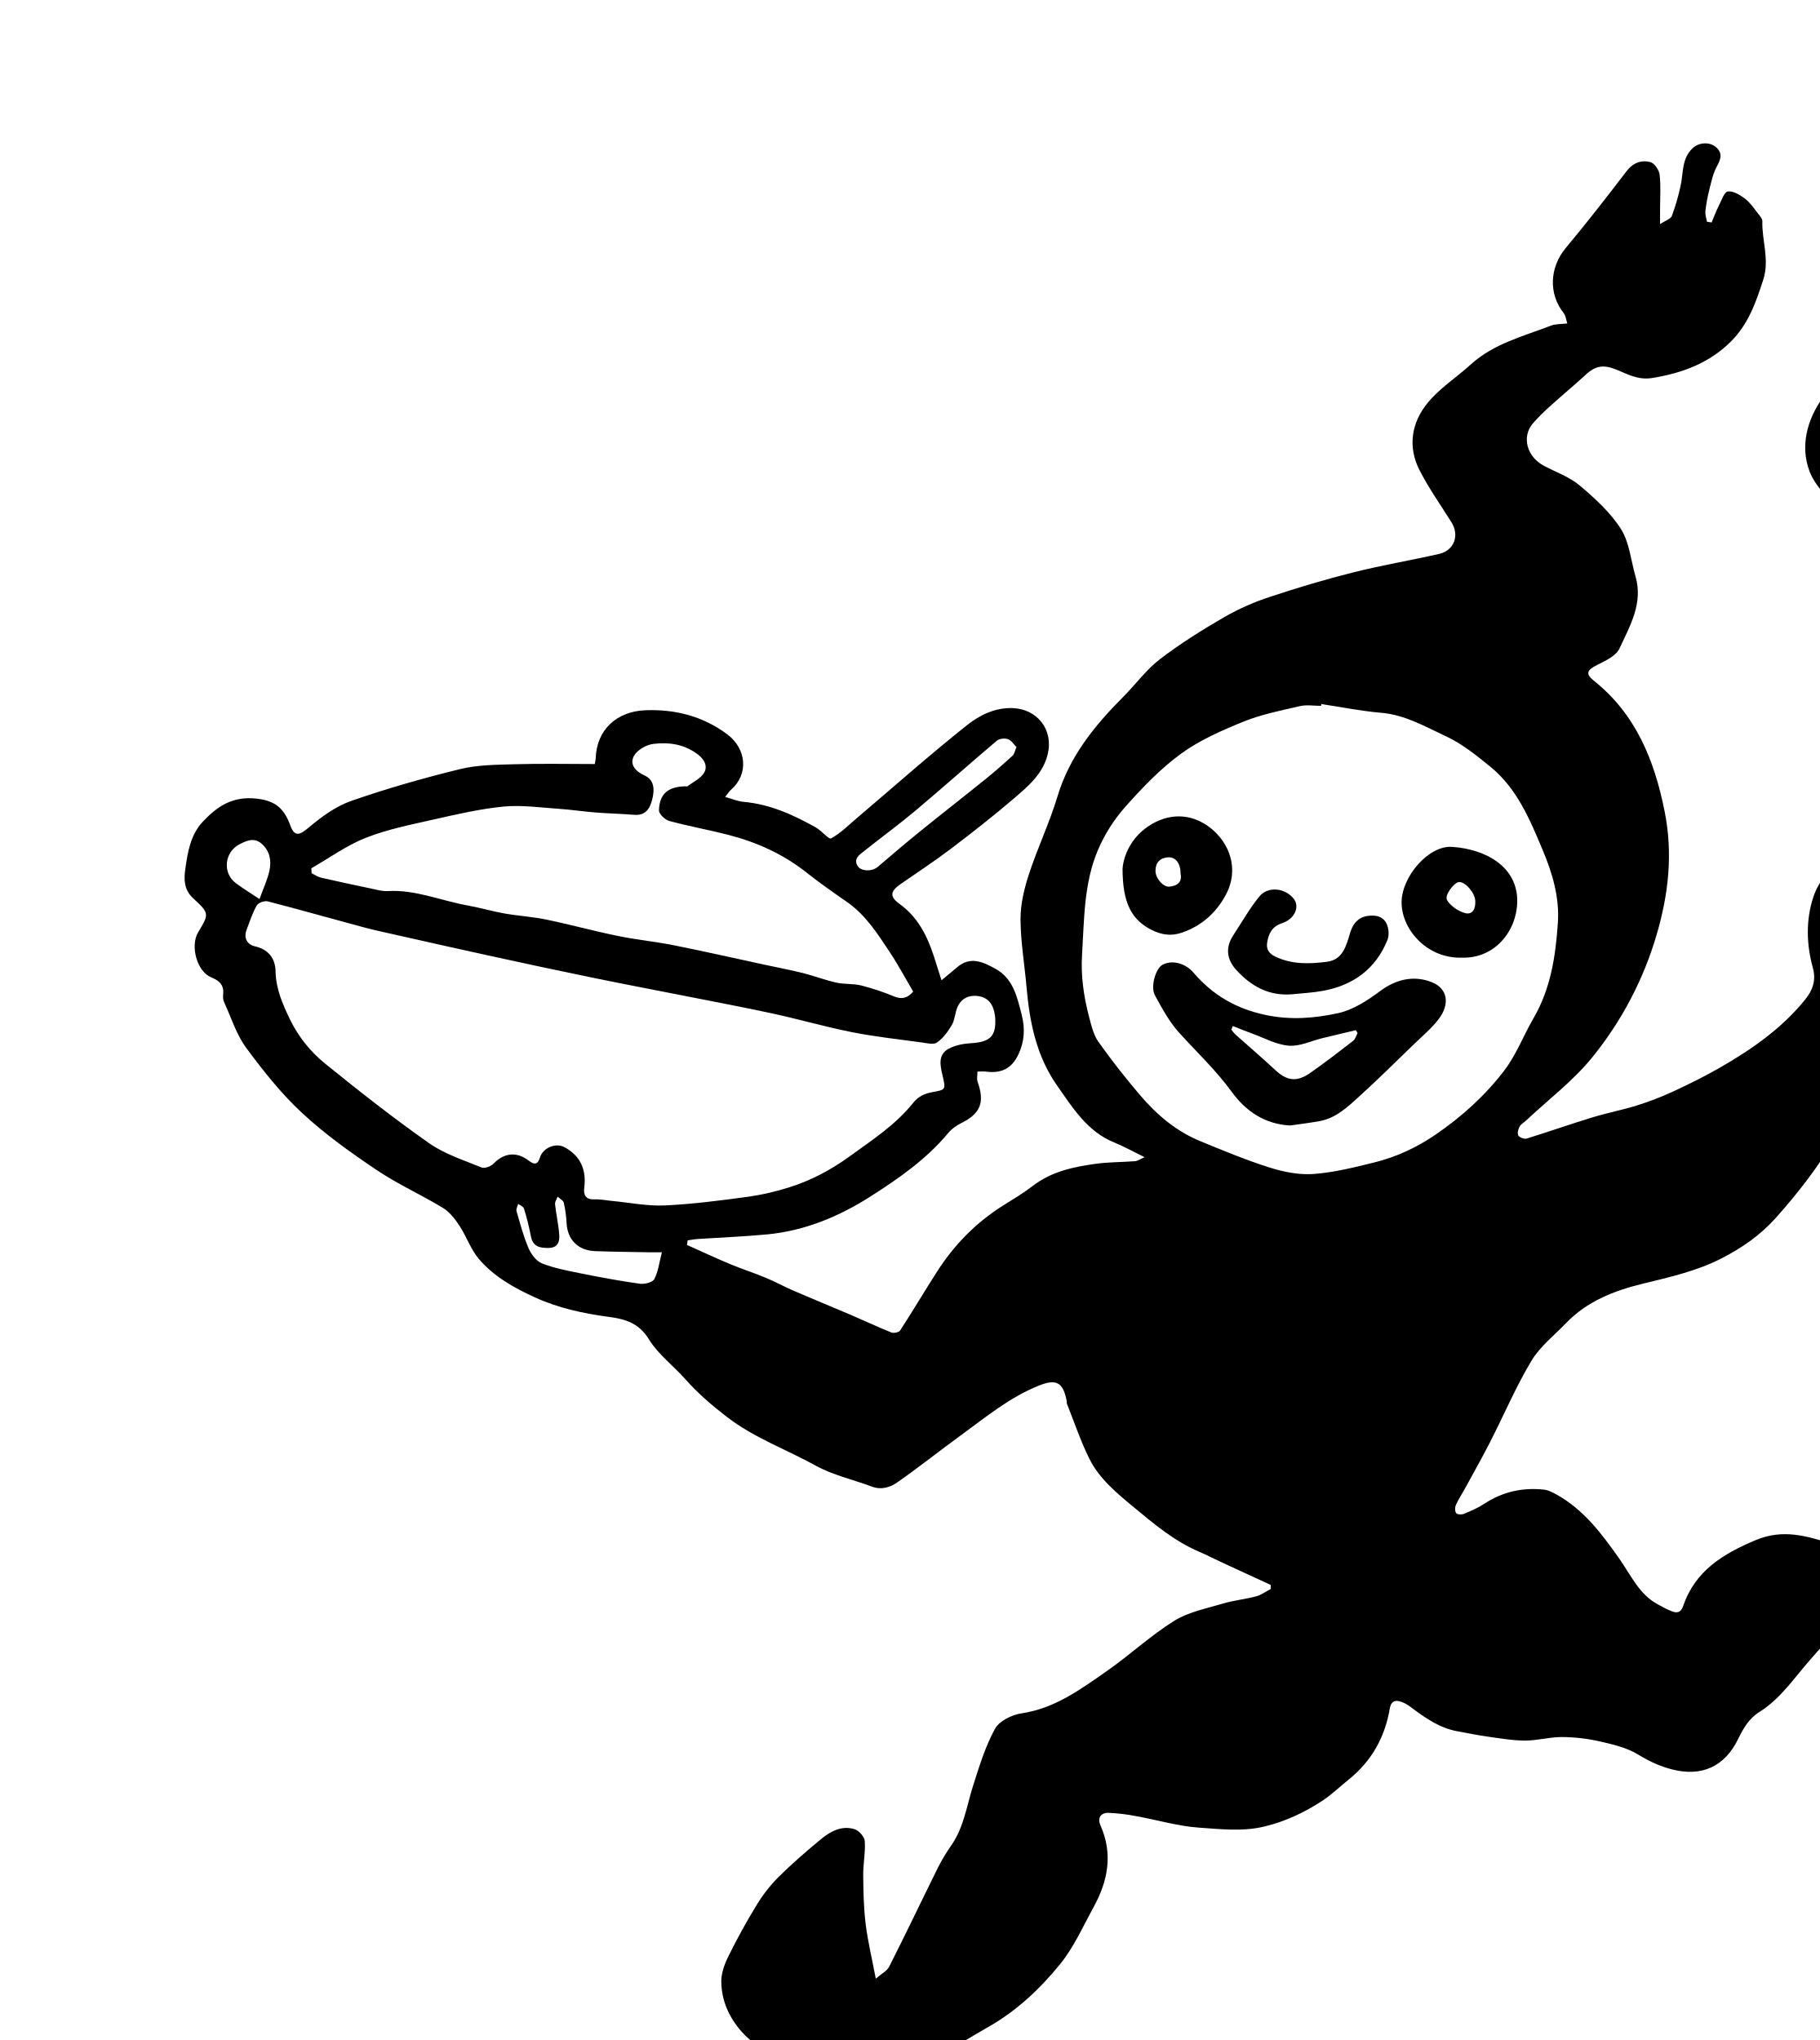
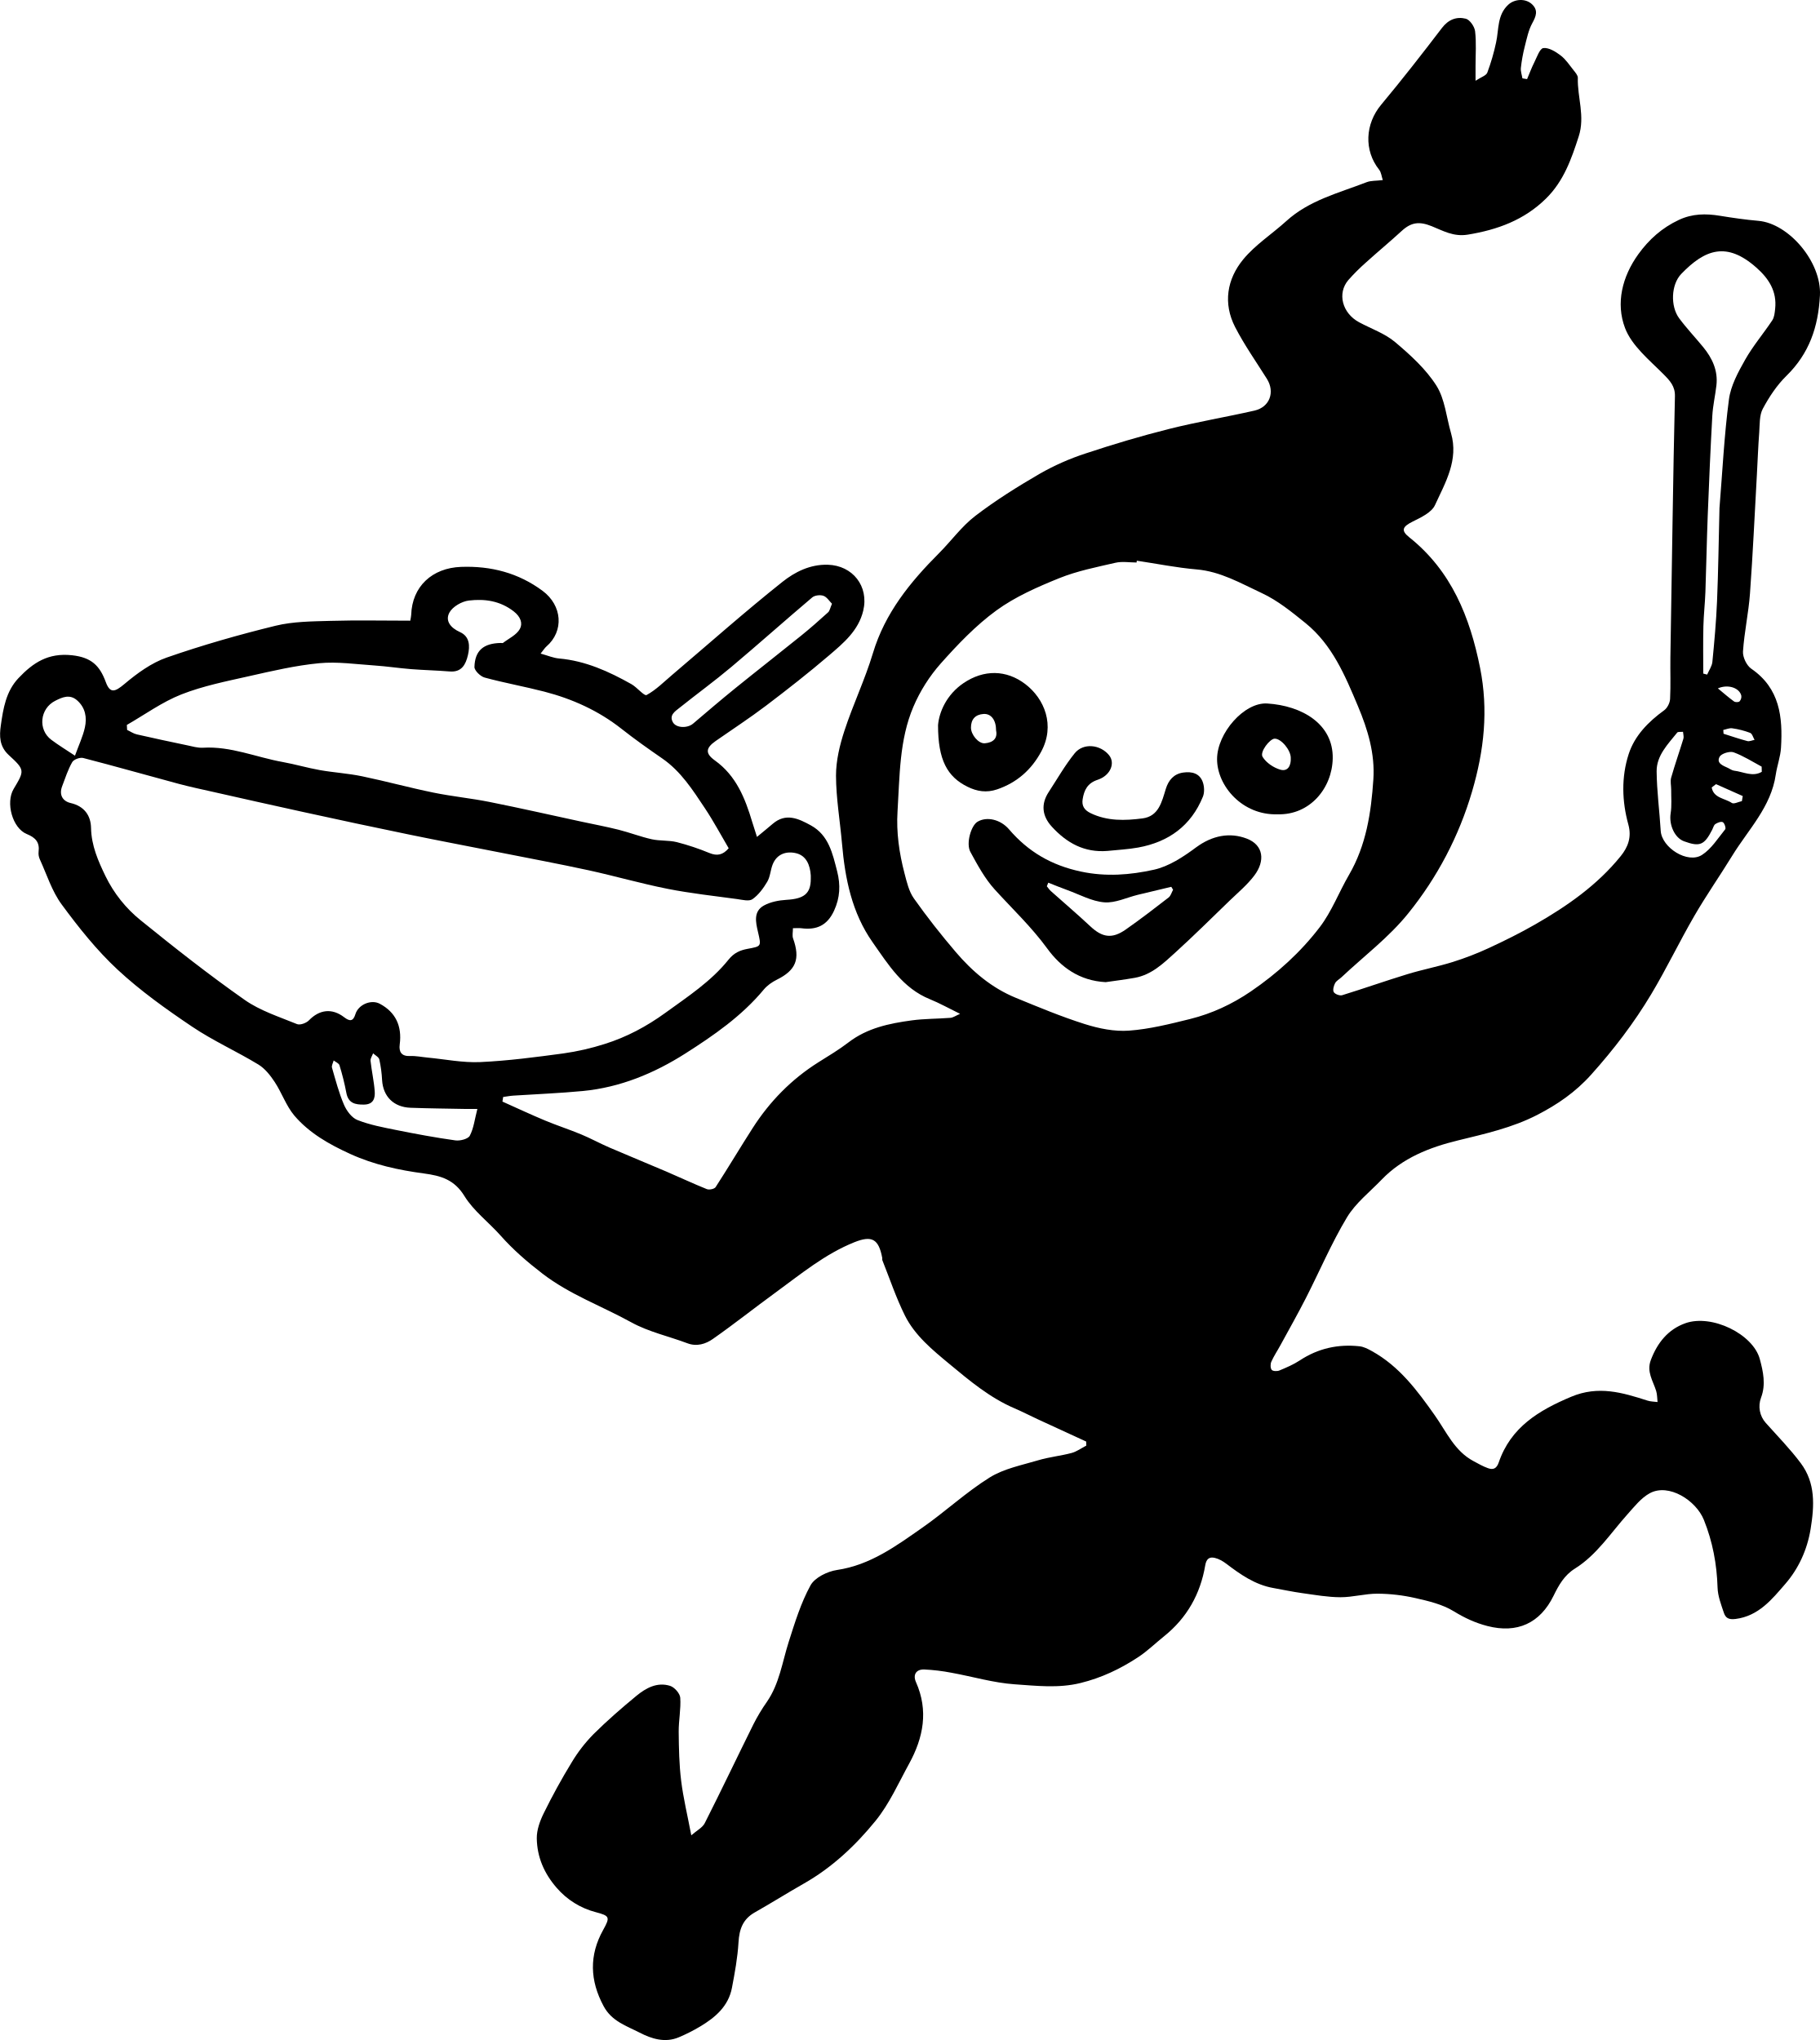
<svg xmlns="http://www.w3.org/2000/svg" viewBox="0 0 2346.2 2630.32">
-   <path d="M885.59,1605.19c18.19,8.13,36.23,16.6,54.61,24.28,15.42,6.45,31.39,11.6,46.82,18,12.33,5.12,24.07,11.61,36.33,16.9,24.39,10.54,49,20.55,73.44,31,17.48,7.48,34.67,15.63,52.3,22.69,3.07,1.23,9.75-.16,11.31-2.57,16.27-25.1,31.53-50.85,47.67-76,22-34.38,50-63,84.68-84.88,13.15-8.27,26.6-16.23,38.87-25.68,24.16-18.59,52.55-24.49,81.49-28.42,16.5-2.24,33.33-2,50-3.3,3.53-.29,6.88-2.78,12.43-5.16-14.81-7.25-26.53-13.85-38.88-18.85-35-14.17-53.53-44.51-73.79-73.31-26.9-38.27-35.61-82.1-39.55-127.52-2.54-29.18-7.64-58.31-7.72-87.48,0-19.34,4.8-39.33,10.89-57.9,11-33.71,26.51-66,36.69-99.92,15.58-51.9,48-91.65,85.1-128.84,15.85-15.86,29.27-34.67,46.86-48.16,26.31-20.16,54.69-37.89,83.4-54.56a317,317,0,0,1,59.07-26.08C1673,757.68,1708.8,747,1745,737.91c36.37-9.14,73.47-15.32,110.06-23.65,19.75-4.5,26.71-24,16-41-13.87-22.09-29-43.55-40.92-66.67-15.73-30.58-10.58-61.76,10.4-87.26,15.58-18.93,37.23-32.78,55.63-49.5,29.63-26.92,67.67-36.17,103.48-50.07,5.54-2.16,12.11-1.67,20.84-2.72-1.58-4.73-2-9.91-4.63-13.27-19.92-25.08-18.16-59.12,2.61-84,26.92-32.28,52.78-65.47,78.29-98.89,8.37-11,19-14.88,30.73-11.92,5.21,1.32,11.29,10.19,12,16.22,1.73,14.74.57,29.83.57,44.77v19c7.09-4.68,13.67-6.59,15.16-10.46a274.56,274.56,0,0,0,11.31-38.82c3.72-16.75,1.24-35.31,15.63-48.68,8.31-7.72,22.57-8.47,30.83-.53,8,7.7,5.19,15.2.25,24.18s-7.13,19.93-9.74,30.2a198.86,198.86,0,0,0-5,27.51c-.48,4.38,1.26,9,2,13.51l6,1c3.06-7.2,5.75-14.59,9.28-21.57,3.41-6.75,7.08-17.9,11.69-18.46,7-.85,15.86,4.59,22.29,9.5,6.63,5.05,11.48,12.53,16.78,19.2,2.3,2.9,5.47,6.5,5.38,9.7-.7,25.12,9.56,49.45,1.14,75.52-9.51,29.45-19.38,57.6-42.07,80-28.21,27.79-62.44,40.31-100.91,46.62-18.52,3-31.86-5-46.64-10.93-15.91-6.36-26.27-5.15-38.63,6.22-15,13.79-30.75,26.79-45.87,40.48a260.26,260.26,0,0,0-22.81,22.73c-14.66,17.07-8,42.72,13.76,54.45,15.59,8.41,33.18,14.39,46.42,25.55,19.71,16.61,39.68,34.74,53.29,56.18,11,17.39,12.86,40.62,18.84,61.24,10.05,34.64-7.29,63.78-20.68,92.84-4.36,9.48-17.89,15.82-28.48,21.08-13.52,6.72-15.79,11.55-4.53,20.52,54.27,43.26,78.07,102.81,91.18,168.33,10.83,54.18,5.25,106.35-10.41,159.54a452.29,452.29,0,0,1-82.3,157c-24.66,30.66-57.07,55.09-86,82.29-2.76,2.59-6.61,4.54-8.25,7.68-1.76,3.37-3.24,8.82-1.66,11.47s7.68,4.91,10.77,4c28.2-8.69,56-18.54,84.26-27.17,19.23-5.88,39.1-9.66,58.29-15.66a384.28,384.28,0,0,0,46.58-18c20.3-9.41,40.43-19.38,59.83-30.51,41.22-23.64,80.07-50.7,110.23-88.08,9.1-11.27,14.34-24.13,9.79-40.6-8.3-30-9.18-61.3.42-90.91,7.7-23.77,25.37-41.68,45.83-56.51,4-2.91,7.28-9.47,7.54-14.52.91-17.7.14-35.48.39-53.22q1.29-89.67,2.86-179.35c.9-52.58,1.71-105.17,3-157.75.32-12.81-6.3-19.94-14.88-28.56-18.28-18.34-40.76-36.57-49.45-59.43-12.1-31.86-3.72-66.15,17.12-95.12,13.69-19,30.58-34.11,52.24-44.25,17.47-8.19,34.79-8.32,53.1-5.32,16.44,2.69,32.93,5.07,49.53,6.51,39.14,3.4,81.51,53.08,79.28,96.08-2.12,40.8-13.81,75-43.31,103.88-12.26,12-22.19,27.1-30.34,42.31-4.58,8.56-3.84,20.18-4.62,30.49-1.37,18-2,36.09-3,54.14-2.88,51.27-5.2,102.59-8.93,153.8-1.82,24.92-7.34,49.57-9,74.5-.48,7.34,4.66,18.15,10.7,22.29,36.9,25.33,40.67,62.47,38.3,101.84-.7,11.61-5,23-6.73,34.56-6,41.78-35.43,70.93-56.16,104.73-16,26.06-33.55,51.17-48.86,77.61-19.23,33.18-35.81,67.92-55.5,100.82-22.23,37.15-48.33,71.33-77.52,103.87-20.37,22.69-43.47,38.42-69.26,51.75-32.26,16.67-67.54,24.49-102.64,33.07-36.43,8.9-71.2,22.51-98.12,50.46-15.37,16-33.71,30.27-44.84,48.84-20,33.35-35.28,69.48-53,104.2-10.5,20.56-21.88,40.66-32.93,60.93-3.8,7-8.29,13.6-11.47,20.82-1.32,3-1.35,8.18.45,10.47,1.44,1.84,7,2.06,9.9.87,9.06-3.76,18.25-7.69,26.41-13.05,23.58-15.54,49.33-21.18,77-18.16,5.38.59,10.76,3.4,15.64,6.09,35.53,19.58,58.76,50.94,81.57,83.3,14.67,20.81,25.28,45.64,49.46,58.57,6.17,3.3,12.32,6.88,18.87,9.2s11,.83,13.85-7.38c15.49-45.3,51.39-67.06,93.42-84.72,35.13-14.76,66.1-5.37,98.44,5,4.07,1.31,8.58,1.24,12.88,1.81-.55-4.77-.42-9.74-1.78-14.26-4-13-12.65-24.65-6.87-39.94,8.42-22.29,22.31-39.55,44.59-47.44,33.91-12,87.16,13.89,95.89,46.3,4.34,16.12,8,32.77,1.58,49.7a32,32,0,0,0,6.13,32.61c15.29,17.1,31.45,33.6,45.13,51.93,19.08,25.55,17.57,54.63,12.64,84.85-4.44,27.15-15.76,51.32-32.67,70.81s-34.24,41.43-64.17,45.16c-9.23,1.15-12.82-1.62-15-8-3.54-10.59-7.78-21.56-8.11-32.48-.93-30.24-6.32-59.1-17.64-87.27-10.14-25.21-45.29-47.59-69.68-34.42-11.27,6.09-20,17.4-28.87,27.27-21.68,24.2-39.48,52.27-67.66,69.91-13.77,8.62-20.83,21.3-27.54,35-17.36,35.55-47,49-85.4,39.06-15.76-4.08-29.39-10.48-43.31-19-14.51-8.93-32.41-13.16-49.37-17a225.13,225.13,0,0,0-48.93-5.68c-15.93-.08-31.87,4.62-47.8,4.57-16.4-.06-32.84-3-49.18-5.27-12.57-1.75-25-4.41-37.53-6.65-23.41-4.2-42.12-17.37-60.52-31.34-4.35-3.3-9.54-6.26-14.78-7.47-7-1.61-10.85,1.29-12.27,9.67-6.24,36.89-23.55,67.72-53,91.37-11.23,9-21.65,19.24-33.63,27.09-22.85,15-47.11,26.6-74.2,33.22-28.45,7-56.73,3.56-84.7,1.66-27.4-1.86-54.35-10-81.58-14.9a242.44,242.44,0,0,0-35.11-4.22c-10.79-.34-14.77,7.06-10.68,16.25,16.38,36.87,9.58,71.62-8.82,105.23-13.7,25-25.51,51.81-43.27,73.66-25.88,31.85-56.06,60.24-92.44,80.9-21.29,12.09-42,25.16-63.34,37.23-15.27,8.66-19.9,21.64-20.9,38.52-1.15,19.65-4.76,39.24-8.45,58.64-4.52,23.78-21.45,38.23-41,49.9a219.29,219.29,0,0,1-27.58,13.94c-17.7,7.45-35,1.94-50.38-6-16.92-8.71-35.93-14.57-46.39-34-17.93-33.29-18.88-65.85-.63-98.54,9.24-16.55,8.22-18.08-9.46-22.78a99.58,99.58,0,0,1-50.4-31.29c-16.29-18.65-25.38-39.84-25.76-63.87-.17-10.93,4.15-22.7,9.12-32.76,11-22.32,23-44.23,36-65.46a192.89,192.89,0,0,1,28-36.17c17.5-17.4,36.23-33.65,55.27-49.37,12.35-10.2,26.93-18.14,43.5-12.9,5.62,1.78,12.66,9.73,13.06,15.29,1,14.54-2.12,29.32-2,44,.19,21,.6,42.15,3.16,63,2.75,22.32,8.11,44.32,13.07,70.39,7-6.15,14.39-9.8,17.36-15.67,21.38-42.24,41.69-85,62.72-127.42a233,233,0,0,1,17.39-29c16.13-23.34,19.75-51,28.07-77.14,7.93-24.87,15.7-50.31,28.14-73,5.52-10.07,21.74-18,34.15-19.86,43-6.35,76.3-31,110.06-54.59,29.61-20.63,56.25-45.63,86.69-64.63,18.48-11.53,41.6-15.95,63-22.34,13.89-4.15,28.59-5.53,42.63-9.29,6.71-1.79,12.7-6.27,19-9.51l-.13-5.24q-31-14.29-62.07-28.58c-10.16-4.71-20.11-9.89-30.4-14.29-31.58-13.53-57.75-35.48-83.59-56.94-21.76-18.07-44.77-36.73-57.71-62.84-11.34-22.9-19.51-47.37-29-71.17-.33-.83.06-1.93-.12-2.86-4.62-24.54-13.28-29.41-36-20.31-38,15.25-69.19,41.25-101.78,65-27.08,19.71-53.29,40.63-80.74,59.8-9.1,6.35-20.44,10.06-32.63,5.48-24.17-9.09-50.14-14.73-72.46-27.06-38.06-21-79.39-35.74-114.58-62.85-19.49-15-37.53-30.58-53.74-48.85-15.34-17.28-34.81-31.77-46.66-51-13-21.25-30.23-26.25-52.26-29.2-32.47-4.34-64.38-11.21-94.83-25.09-27.29-12.43-52.9-26.87-72.23-49.53-10.64-12.63-16.14-29.42-25.33-43.33-5.62-8.54-12.6-17.4-21.13-22.57-28-17-58.25-30.53-85.36-48.79-33.41-22.49-66.61-46.14-96-73.46-26.92-25-50.26-54.38-72.12-84.08-12.61-17.1-19.2-38.63-28.2-58.27a18.58,18.58,0,0,1-1.55-9.64c1.54-12.27-3.92-18.28-15.25-22.9-18.55-7.55-27.4-40.47-17-58,14.2-23.8,14.85-24.51-6.22-43.84-12.27-11.26-12.14-24.72-10.24-38.11,3.09-21.79,6.62-44,22.8-61.1,18.7-19.73,38.14-32.85,69.07-29.44,25,2.75,35.69,13.45,43.43,34.49,5.58,15.16,11.83,12.85,24.08,2.55,16.3-13.71,34.68-27.18,54.49-34.08,45.95-16,93-29.44,140.25-41,22.74-5.57,47.06-5.62,70.71-6.3,34.07-1,68.18-.25,103-.25a63.32,63.32,0,0,0,1.21-7.48c1.13-36.66,27.06-60.5,64.16-61.88,38.86-1.44,74.18,7.85,105.19,30.86,25.36,18.82,28.06,51.87,4.82,71.93-2,1.76-3.5,4.22-7.33,9,9.19,2.53,16.36,5.68,23.76,6.32,34,3,64.19,16.69,93.34,33.11,7.2,4.06,16.48,15.62,19.51,14,12.18-6.62,22.38-17,33.15-26.11,47.22-40.09,93.56-81.29,142-119.81,16-12.72,35.6-22.73,58.5-22.07,32,.93,53.15,27.7,45.67,59.14-6.15,25.83-25.47,41.8-44,57.68-26.39,22.56-53.77,44-81.45,65-21,15.91-43.14,30.31-64.75,45.4-13.19,9.21-13.58,16.15-1,25.18,27.38,19.6,38.92,48.68,48.07,79.29,1.69,5.65,3.57,11.25,6.12,19.24,8.21-6.82,14.33-11.73,20.27-16.85,17-14.62,33.45-6.64,49.1,1.92,23.14,12.65,28.1,36.36,34,59.34,4.44,17.44,3.81,33.82-4,50.75-8.76,19-22.53,25.15-42,22.61-3.24-.42-6.58-.06-11-.06,0,5-1.12,9.53.17,13.16,9.5,26.65,3.78,41-21,53.26-6.22,3.1-12.44,7.45-16.82,12.75-28.31,34.11-64.51,59.11-101.13,82.43-40,25.46-84,43.73-132.08,48.32-29.74,2.84-59.64,4-89.47,5.94-4.44.29-8.84,1.16-13.26,1.76Zm817.78-697.4-.27,2.33c-9.09,0-18.56-1.67-27.18.32-24.48,5.65-49.52,10.57-72.66,19.93-28,11.34-56.6,23.87-80.84,41.51-26.56,19.35-49.89,43.84-71.87,68.55a206.74,206.74,0,0,0-35.19,55.67c-18.25,42.88-17.6,89.49-20.45,135.07-1.68,26.85,2.15,53.63,9,79.72,2.91,11.13,5.64,23.23,12.08,32.33,16.87,23.86,35,46.9,54,69.15,21.34,25.06,46.31,46.24,77.15,58.92,29.45,12.1,58.95,24.42,89.27,34,18.15,5.73,38.15,9.79,56.87,8.43,26.49-1.93,52.81-8.58,78.76-15,28.2-7,54.25-19.1,78.53-35.69,33.92-23.18,64.09-50.54,88.75-82.86,15.42-20.22,24.67-45.06,37.61-67.3,22.17-38.13,28.53-80.14,31.39-123,2.22-33.31-7.11-64.2-19.89-94.61-16.6-39.48-33.06-79-67.39-106.89C1903.26,974,1884.9,959,1864.4,949.51c-26.88-12.5-53.05-27.9-84.1-30.49C1754.48,916.8,1729,911.62,1703.37,907.79Zm-420.29,410.13c0-1.43.08-2.88,0-4.31-.88-13.19-5.61-25.46-18.92-28.66-12.19-2.93-24.73.65-30.2,14.47-2.87,7.25-3.12,15.79-7,22.33-5,8.43-11.24,17-19.07,22.48-4.42,3.1-13.15.75-19.81-.16-29.82-4.08-59.84-7.31-89.33-13.14-34.29-6.78-68-16.53-102.16-24-38.5-8.35-77.24-15.59-115.9-23.25-38.22-7.57-76.51-14.78-114.68-22.65q-68.94-14.2-137.69-29.32c-38.73-8.42-77.38-17.2-116-25.89-14.77-3.33-29.61-6.45-44.23-10.37-41-11-81.87-22.67-123-33.28-4.15-1.07-12.13,1.86-14.12,5.35-5.54,9.69-9,20.58-13,31.12-4.22,11.11.72,19.25,11,21.62,17.84,4.09,26,16.41,26.27,32.2.47,22.85,9.23,42.58,18.67,62.13a166.94,166.94,0,0,0,45.27,56.83c43.72,35.43,88,70.28,134.07,102.62,20,14.06,44.56,21.84,67.55,31.26,3.92,1.61,12-1.37,15.35-4.87,13.45-13.9,29.67-16.06,45.38-4,7.12,5.48,11.64,5.62,14.51-3.93,3.74-12.42,20.28-19.36,31.37-13.47,20.37,10.8,28.9,28.67,25.76,52.5-1.24,9.47,2.11,15.43,13.39,14.93,7.48-.32,15,1.29,22.56,2,22.61,2.13,45.33,6.82,67.8,5.8,35.88-1.63,71.68-6.38,107.33-11.18a323.5,323.5,0,0,0,53.15-12.16c28.27-8.85,54.06-22.62,78.27-40.18,28.84-20.91,58.87-40.49,81.28-68.43,7.2-9,15-12.2,24.36-14,18.27-3.41,18.11-2.9,13.66-22.06-2.89-12.41-6-26.28,7.66-33.85,8.54-4.73,19.32-6.74,29.25-7.35C1274.42,1343.77,1283.14,1337,1283.08,1317.92Zm-881.7-198.36.37,6.44c4.15,1.91,8.09,4.73,12.46,5.73,21.45,4.92,43,9.49,64.53,14,6.91,1.44,14,3.61,20.9,3.2,35.74-2.12,68.41,12.26,102.59,18.41,16.11,2.89,31.89,7.6,48,10.45,18.09,3.19,36.59,4.23,54.55,8,30.73,6.37,61.05,14.73,91.79,21,23.93,4.92,48.39,7.27,72.35,12.06,39.53,7.9,78.85,16.85,118.25,25.35,16,3.46,32.2,6.47,48.1,10.47,14.39,3.62,28.34,9.06,42.79,12.28,10.55,2.34,21.91,1.14,32.37,3.72a315.84,315.84,0,0,1,42.15,14.09c9.84,4,17.22,2.47,24.67-6.21-10.14-17.2-19.54-34.89-30.59-51.48-15.69-23.57-30.94-47.65-55-64.26-17.83-12.3-35.55-24.83-52.56-38.24-29.75-23.45-63.39-38.6-99.69-48-25.44-6.57-51.39-11.2-76.73-18.09-5.46-1.48-13.31-9.09-13.18-13.68.61-21.32,11.82-30.52,34-30.94,1,0,2.23.4,2.83-.07,7.54-5.78,17.49-10.3,21.71-18,3.87-7,1.26-15.57-8-22.73-17.78-13.71-37.46-16.25-57.64-13.92-9.15,1.06-21,7.85-25.18,15.54-5.76,10.7,1.59,19.76,13.64,25.16,12.6,5.64,13,17.93,10.25,29.64-2.85,12.11-8,22.4-23.59,21.12-16.57-1.35-33.23-1.71-49.8-3-15.77-1.26-31.45-3.67-47.22-4.73-23.73-1.58-47.77-5.15-71.21-2.9-30.25,2.91-60.22,9.91-90,16.63-29.54,6.67-59.67,12.62-87.66,23.63C446.88,1090,424.69,1106.18,401.38,1119.56Zm2032.25-66.22,5,1.3c2.34-5.43,6.19-10.72,6.74-16.33,2.56-26,4.9-52,6-78,1.61-38.64,2.1-77.32,3.06-116,0-1.43,0-2.88.09-4.31,3.8-46.72,6.08-93.65,12.19-140.07,2.33-17.75,11.84-35.22,20.89-51.24,10.07-17.83,23.62-33.68,35-50.84,2.66-4,3.14-9.77,3.69-14.83,2.44-22.39-8-38.81-24.16-53.1-38.23-33.89-66.22-23.75-96.88,8.12-13.21,13.74-14.11,41.74-2.73,57.12,9.55,12.92,20.7,24.64,30.91,37.09,11.77,14.34,19.34,30.36,17.15,49.49-1.49,13.1-4.56,26.08-5.29,39.2-2.39,42.78-4.23,85.58-5.9,128.39-1.28,32.9-1.84,65.82-3,98.72-.53,14.81-2.26,29.58-2.6,44.38C2433.28,1012.73,2433.63,1033,2433.63,1053.34ZM853.27,1614.67c-7.77,0-12,.07-16.23,0-23.29-.45-46.58-.65-69.85-1.5-21.88-.79-35.45-14.56-36.75-35.68a158.94,158.94,0,0,0-3.58-26.61c-.73-3.09-5.21-5.3-8-7.92-1.18,3.25-3.65,6.63-3.31,9.71,1.42,13.08,4.38,26,5.38,39.1.67,8.86-1.46,17.06-13.64,17.29-11.54.21-20.46-1.67-22.95-15.28a324,324,0,0,0-8.84-35.43c-.77-2.57-4.89-4.14-7.47-6.17-.8,3.12-2.94,6.63-2.17,9.3,4.64,16.1,8.9,32.46,15.47,47.8,3.34,7.8,10,16.81,17.36,19.7,15.89,6.25,33.07,9.48,49.94,12.87,25.33,5.09,50.76,9.82,76.33,13.38,6,.83,16.31-1.8,18.54-6C848.56,1639.57,849.82,1628,853.27,1614.67Zm457.16-651.39c-3.39-3.34-6.54-8.64-11-10.22-4.14-1.46-11.15-.69-14.39,2-35.06,29.65-69.31,60.27-104.46,89.82-21.64,18.19-44.55,34.86-66.64,52.52-5.72,4.58-13.74,9.46-8.65,18.64,4.28,7.73,18.87,8,26.13,1.77,18-15.34,36-30.71,54.36-45.59,28.12-22.77,56.67-45,84.81-67.73,11.92-9.62,23.44-19.78,34.78-30.09C1307.56,972.45,1308.08,968.62,1310.43,963.28ZM2407.52,1128.4c-3.09.35-6.47-.27-7.48,1-12,15-26.73,29.56-26.53,50.09.25,25.53,3.72,51,5.26,76.54,1.31,21.77,34.81,43,53.23,31.11,12.1-7.78,20.53-21.45,29.91-33,1.2-1.49-.87-8-3.08-9.2s-6.87.61-9.6,2.41c-2.06,1.36-2.77,4.78-4.06,7.3-10.19,19.93-16,22.33-36.3,14.94-12.3-4.49-19.58-21.46-17.29-36,1.58-10,.61-20.52.68-30.8,0-5.12-1.34-10.6,0-15.32,4.81-16.86,10.64-33.43,15.76-50.2C2408.78,1134.76,2407.76,1131.75,2407.52,1128.4Zm-2073,30.79c4.88-13.53,10.2-24.65,12.78-36.37,2.81-12.78.76-25.46-10-34.94-9.5-8.36-19-4.13-28.14.49-19.92,10-22.73,37.24-5.08,50.39,9.26,6.93,19.22,13,30.41,20.43ZM2509.08,1180l-.19-6.68c-11.92-6.44-23.48-13.82-36.07-18.44-5-1.81-15.81,1.51-18.1,5.7-4.63,8.47,4.53,11.5,10.93,14.5,2.55,1.19,5,3.13,7.67,3.44C2485.19,1179.87,2497.13,1187,2509.08,1180Zm-59,15.91-5.58,4.24c2.38,13.84,17,13.94,25.94,20,2.62,1.76,8.58-1.45,13-2.37.36-2.18.71-4.36,1.07-6.54Zm9.35-69.89c.11,1.63.22,3.26.34,4.89,10.19,3.21,20.31,6.72,30.64,9.44,2.79.73,6.22-1,9.35-1.52-1.86-3.13-3-8-5.72-9.06a106.11,106.11,0,0,0-23.06-5.89c-3.7-.55-7.73,1.35-11.59,2.14Zm-7-53.62c7.85,6.45,14.09,12,20.82,16.84,1.63,1.18,5.72,1.2,7.09,0a9,9,0,0,0,2.33-7.41C2480.43,1072,2465.92,1066.56,2452.43,1072.42Z" />
-   <path d="M1663.25,1451.19c-33.81-1.78-57.79-19.3-75.32-43.34-20.24-27.78-44.88-51-67.69-76.12-12.77-14.07-22.18-31.53-31.38-48.4-5.94-10.87.84-33.93,9.1-38.91,12-7.23,29.81-3,40.68,9.74,24.66,28.79,54.45,46.31,92.69,54.46,32.52,6.92,63.53,4.34,94-2.37,19.29-4.24,37.83-16.47,54.13-28.58,21.24-15.78,43.92-19.89,65.69-11.54s23.85,28.79,9.8,47.47c-9.13,12.15-21.19,22.14-32.22,32.81-23.15,22.41-46.06,45.1-69.9,66.77-15.24,13.85-30.48,28.6-52.07,32.44C1687.8,1447.93,1674.69,1449.51,1663.25,1451.19Zm-74-128.21-1.88,4.59c1.75,2.11,3.28,4.48,5.3,6.29,17,15.18,34.3,29.93,50.92,45.47,15.27,14.28,27.9,16.34,45.39,4.12,18.88-13.19,37.16-27.27,55.38-41.38,2.81-2.17,3.9-6.58,5.78-10-.77-1.27-1.53-2.54-2.3-3.8-14.37,3.43-28.75,6.81-43.11,10.3s-29.21,10.86-43.27,9.71c-16.15-1.32-31.72-10-47.48-15.73-8.34-3-16.51-6.4-24.75-9.62Z" />
-   <path d="M1447.14,1119.87c1.35-16.59,10.77-39.28,32.81-54.22,26.25-17.8,55.29-17.31,79.59,1.17,24.93,19,38.91,53.34,20.5,87.33-12.46,23-31,39.7-56.7,48.47-13.83,4.72-26,2.59-38-3.27C1458.84,1186.4,1447.14,1164.5,1447.14,1119.87Zm74.83,6.81c0-13.61-6.5-22-16.39-21.25-10.43.76-16,6.92-16,17.59,0,9.2,9.82,20.86,17.81,20.2,10.55-.88,16.76-6.11,14.58-16.57Z" />
-   <path d="M1885,1234.77c-45.54,1.61-78.34-36.73-78.15-71.39.18-33.35,35-73.35,64.69-71.47,44.37,2.8,85.26,26.17,84.4,70.85C1955.18,1201.27,1926.41,1235.93,1885,1234.77Zm16.86-72.57c.12-10.2-12.48-25.25-20.88-24.94-6.12.22-19.31,17-15.47,23.41,4.56,7.57,14.21,14.07,22.94,16.58C1898.14,1180,1902.38,1171.87,1901.85,1162.2Z" />
-   <path d="M1665.54,1282c-29.71,2.42-52.39-10.17-71.69-31.24-12.57-13.72-14.29-29-4.1-44.64,11-16.82,21-34.47,33.53-50,11.11-13.76,33.08-11.43,44.34,2.49,8.24,10.2,1.84,26.2-14.75,31.68-13.07,4.31-17.4,13.25-19.29,24.91-1.39,8.53,2,14.11,10.2,18.08,21.61,10.47,44.46,9.7,67,6.78,20.92-2.71,24.86-21.52,30-38.1,3.5-11.22,10.31-19.29,22.38-21,11.15-1.59,21.51.86,25.45,12.78,1.84,5.55,2.11,13,0,18.27-15.26,37.6-44.28,58.53-83.56,65.63C1692,1280,1678.7,1280.62,1665.54,1282Z" />
+   <path d="M885.59,1605.19c18.19,8.13,36.23,16.6,54.61,24.28,15.42,6.45,31.39,11.6,46.82,18,12.33,5.12,24.07,11.61,36.33,16.9,24.39,10.54,49,20.55,73.44,31,17.48,7.48,34.67,15.63,52.3,22.69,3.07,1.23,9.75-.16,11.31-2.57,16.27-25.1,31.53-50.85,47.67-76,22-34.38,50-63,84.68-84.88,13.15-8.27,26.6-16.23,38.87-25.68,24.16-18.59,52.55-24.49,81.49-28.42,16.5-2.24,33.33-2,50-3.3,3.53-.29,6.88-2.78,12.43-5.16-14.81-7.25-26.53-13.85-38.88-18.85-35-14.17-53.53-44.51-73.79-73.31-26.9-38.27-35.61-82.1-39.55-127.52-2.54-29.18-7.64-58.31-7.72-87.48,0-19.34,4.8-39.33,10.89-57.9,11-33.71,26.51-66,36.69-99.92,15.58-51.9,48-91.65,85.1-128.84,15.85-15.86,29.27-34.67,46.86-48.16,26.31-20.16,54.69-37.89,83.4-54.56a317,317,0,0,1,59.07-26.08C1673,757.68,1708.8,747,1745,737.91c36.37-9.14,73.47-15.32,110.06-23.65,19.75-4.5,26.71-24,16-41-13.87-22.09-29-43.55-40.92-66.67-15.73-30.58-10.58-61.76,10.4-87.26,15.58-18.93,37.23-32.78,55.63-49.5,29.63-26.92,67.67-36.17,103.48-50.07,5.54-2.16,12.11-1.67,20.84-2.72-1.58-4.73-2-9.91-4.63-13.27-19.92-25.08-18.16-59.12,2.61-84,26.92-32.28,52.78-65.47,78.29-98.89,8.37-11,19-14.88,30.73-11.92,5.21,1.32,11.29,10.19,12,16.22,1.73,14.74.57,29.83.57,44.77v19c7.09-4.68,13.67-6.59,15.16-10.46a274.56,274.56,0,0,0,11.31-38.82c3.72-16.75,1.24-35.31,15.63-48.68,8.31-7.72,22.57-8.47,30.83-.53,8,7.7,5.19,15.2.25,24.18s-7.13,19.93-9.74,30.2a198.86,198.86,0,0,0-5,27.51c-.48,4.38,1.26,9,2,13.51l6,1c3.06-7.2,5.75-14.59,9.28-21.57,3.41-6.75,7.08-17.9,11.69-18.46,7-.85,15.86,4.59,22.29,9.5,6.63,5.05,11.48,12.53,16.78,19.2,2.3,2.9,5.47,6.5,5.38,9.7-.7,25.12,9.56,49.45,1.14,75.52-9.51,29.45-19.38,57.6-42.07,80-28.21,27.79-62.44,40.31-100.91,46.62-18.52,3-31.86-5-46.64-10.93-15.91-6.36-26.27-5.15-38.63,6.22-15,13.79-30.75,26.79-45.87,40.48a260.26,260.26,0,0,0-22.81,22.73c-14.66,17.07-8,42.72,13.76,54.45,15.59,8.41,33.18,14.39,46.42,25.55,19.71,16.61,39.68,34.74,53.29,56.18,11,17.39,12.86,40.62,18.84,61.24,10.05,34.64-7.29,63.78-20.68,92.84-4.36,9.48-17.89,15.82-28.48,21.08-13.52,6.72-15.79,11.55-4.53,20.52,54.27,43.26,78.07,102.81,91.18,168.33,10.83,54.18,5.25,106.35-10.41,159.54a452.29,452.29,0,0,1-82.3,157c-24.66,30.66-57.07,55.09-86,82.29-2.76,2.59-6.61,4.54-8.25,7.68-1.76,3.37-3.24,8.82-1.66,11.47s7.68,4.91,10.77,4c28.2-8.69,56-18.54,84.26-27.17,19.23-5.88,39.1-9.66,58.29-15.66a384.28,384.28,0,0,0,46.58-18c20.3-9.41,40.43-19.38,59.83-30.51,41.22-23.64,80.07-50.7,110.23-88.08,9.1-11.27,14.34-24.13,9.79-40.6-8.3-30-9.18-61.3.42-90.91,7.7-23.77,25.37-41.68,45.83-56.51,4-2.91,7.28-9.47,7.54-14.52.91-17.7.14-35.48.39-53.22q1.29-89.67,2.86-179.35c.9-52.58,1.71-105.17,3-157.75.32-12.81-6.3-19.94-14.88-28.56-18.28-18.34-40.76-36.57-49.45-59.43-12.1-31.86-3.72-66.15,17.12-95.12,13.69-19,30.58-34.11,52.24-44.25,17.47-8.19,34.79-8.32,53.1-5.32,16.44,2.69,32.93,5.07,49.53,6.51,39.14,3.4,81.51,53.08,79.28,96.08-2.12,40.8-13.81,75-43.31,103.88-12.26,12-22.19,27.1-30.34,42.31-4.58,8.56-3.84,20.18-4.62,30.49-1.37,18-2,36.09-3,54.14-2.88,51.27-5.2,102.59-8.93,153.8-1.82,24.92-7.34,49.57-9,74.5-.48,7.34,4.66,18.15,10.7,22.29,36.9,25.33,40.67,62.47,38.3,101.84-.7,11.61-5,23-6.73,34.56-6,41.78-35.43,70.93-56.16,104.73-16,26.06-33.55,51.17-48.86,77.61-19.23,33.18-35.81,67.92-55.5,100.82-22.23,37.15-48.33,71.33-77.52,103.87-20.37,22.69-43.47,38.42-69.26,51.75-32.26,16.67-67.54,24.49-102.64,33.07-36.43,8.9-71.2,22.51-98.12,50.46-15.37,16-33.71,30.27-44.84,48.84-20,33.35-35.28,69.48-53,104.2-10.5,20.56-21.88,40.66-32.93,60.93-3.8,7-8.29,13.6-11.47,20.82-1.32,3-1.35,8.18.45,10.47,1.44,1.84,7,2.06,9.9.87,9.06-3.76,18.25-7.69,26.41-13.05,23.58-15.54,49.33-21.18,77-18.16,5.38.59,10.76,3.4,15.64,6.09,35.53,19.58,58.76,50.94,81.57,83.3,14.67,20.81,25.28,45.64,49.46,58.57,6.17,3.3,12.32,6.88,18.87,9.2s11,.83,13.85-7.38c15.49-45.3,51.39-67.06,93.42-84.72,35.13-14.76,66.1-5.37,98.44,5,4.07,1.31,8.58,1.24,12.88,1.81-.55-4.77-.42-9.74-1.78-14.26-4-13-12.65-24.65-6.87-39.94,8.42-22.29,22.31-39.55,44.59-47.44,33.91-12,87.16,13.89,95.89,46.3,4.34,16.12,8,32.77,1.58,49.7a32,32,0,0,0,6.13,32.61c15.29,17.1,31.45,33.6,45.13,51.93,19.08,25.55,17.57,54.63,12.64,84.85-4.44,27.15-15.76,51.32-32.67,70.81s-34.24,41.43-64.17,45.16c-9.23,1.15-12.82-1.62-15-8-3.54-10.59-7.78-21.56-8.11-32.48-.93-30.24-6.32-59.1-17.64-87.27-10.14-25.21-45.29-47.59-69.68-34.42-11.27,6.09-20,17.4-28.87,27.27-21.68,24.2-39.48,52.27-67.66,69.91-13.77,8.62-20.83,21.3-27.54,35-17.36,35.55-47,49-85.4,39.06-15.76-4.08-29.39-10.48-43.31-19-14.51-8.93-32.41-13.16-49.37-17a225.13,225.13,0,0,0-48.93-5.68c-15.93-.08-31.87,4.62-47.8,4.57-16.4-.06-32.84-3-49.18-5.27-12.57-1.75-25-4.41-37.53-6.65-23.41-4.2-42.12-17.37-60.52-31.34-4.35-3.3-9.54-6.26-14.78-7.47-7-1.61-10.85,1.29-12.27,9.67-6.24,36.89-23.55,67.72-53,91.37-11.23,9-21.65,19.24-33.63,27.09-22.85,15-47.11,26.6-74.2,33.22-28.45,7-56.73,3.56-84.7,1.66-27.4-1.86-54.35-10-81.58-14.9a242.44,242.44,0,0,0-35.11-4.22c-10.79-.34-14.77,7.06-10.68,16.25,16.38,36.87,9.58,71.62-8.82,105.23-13.7,25-25.51,51.81-43.27,73.66-25.88,31.85-56.06,60.24-92.44,80.9-21.29,12.09-42,25.16-63.34,37.23-15.27,8.66-19.9,21.64-20.9,38.52-1.15,19.65-4.76,39.24-8.45,58.64-4.52,23.78-21.45,38.23-41,49.9a219.29,219.29,0,0,1-27.58,13.94c-17.7,7.45-35,1.94-50.38-6-16.92-8.71-35.93-14.57-46.39-34-17.93-33.29-18.88-65.85-.63-98.54,9.24-16.55,8.22-18.08-9.46-22.78a99.58,99.58,0,0,1-50.4-31.29c-16.29-18.65-25.38-39.84-25.76-63.87-.17-10.93,4.15-22.7,9.12-32.76,11-22.32,23-44.23,36-65.46a192.89,192.89,0,0,1,28-36.17c17.5-17.4,36.23-33.65,55.27-49.37,12.35-10.2,26.93-18.14,43.5-12.9,5.62,1.78,12.66,9.73,13.06,15.29,1,14.54-2.12,29.32-2,44,.19,21,.6,42.15,3.16,63,2.75,22.32,8.11,44.32,13.07,70.39,7-6.15,14.39-9.8,17.36-15.67,21.38-42.24,41.69-85,62.72-127.42a233,233,0,0,1,17.39-29c16.13-23.34,19.75-51,28.07-77.14,7.93-24.87,15.7-50.31,28.14-73,5.52-10.07,21.74-18,34.15-19.86,43-6.35,76.3-31,110.06-54.59,29.61-20.63,56.25-45.63,86.69-64.63,18.48-11.53,41.6-15.95,63-22.34,13.89-4.15,28.59-5.53,42.63-9.29,6.71-1.79,12.7-6.27,19-9.51l-.13-5.24q-31-14.29-62.07-28.58c-10.16-4.71-20.11-9.89-30.4-14.29-31.58-13.53-57.75-35.48-83.59-56.94-21.76-18.07-44.77-36.73-57.71-62.84-11.34-22.9-19.51-47.37-29-71.17-.33-.83.06-1.93-.12-2.86-4.62-24.54-13.28-29.41-36-20.31-38,15.25-69.19,41.25-101.78,65-27.08,19.71-53.29,40.63-80.74,59.8-9.1,6.35-20.44,10.06-32.63,5.48-24.17-9.09-50.14-14.73-72.46-27.06-38.06-21-79.39-35.74-114.58-62.85-19.49-15-37.53-30.58-53.74-48.85-15.34-17.28-34.81-31.77-46.66-51-13-21.25-30.23-26.25-52.26-29.2-32.47-4.34-64.38-11.21-94.83-25.09-27.29-12.43-52.9-26.87-72.23-49.53-10.64-12.63-16.14-29.42-25.33-43.33-5.62-8.54-12.6-17.4-21.13-22.57-28-17-58.25-30.53-85.36-48.79-33.41-22.49-66.61-46.14-96-73.46-26.92-25-50.26-54.38-72.12-84.08-12.61-17.1-19.2-38.63-28.2-58.27a18.58,18.58,0,0,1-1.55-9.64c1.54-12.27-3.92-18.28-15.25-22.9-18.55-7.55-27.4-40.47-17-58,14.2-23.8,14.85-24.51-6.22-43.84-12.27-11.26-12.14-24.72-10.24-38.11,3.09-21.79,6.62-44,22.8-61.1,18.7-19.73,38.14-32.85,69.07-29.44,25,2.75,35.69,13.45,43.43,34.49,5.58,15.16,11.83,12.85,24.08,2.55,16.3-13.71,34.68-27.18,54.49-34.08,45.95-16,93-29.44,140.25-41,22.74-5.57,47.06-5.62,70.71-6.3,34.07-1,68.18-.25,103-.25a63.32,63.32,0,0,0,1.21-7.48c1.13-36.66,27.06-60.5,64.16-61.88,38.86-1.44,74.18,7.85,105.19,30.86,25.36,18.82,28.06,51.87,4.82,71.93-2,1.76-3.5,4.22-7.33,9,9.19,2.53,16.36,5.68,23.76,6.32,34,3,64.19,16.69,93.34,33.11,7.2,4.06,16.48,15.62,19.51,14,12.18-6.62,22.38-17,33.15-26.11,47.22-40.09,93.56-81.29,142-119.81,16-12.72,35.6-22.73,58.5-22.07,32,.93,53.15,27.7,45.67,59.14-6.15,25.83-25.47,41.8-44,57.68-26.39,22.56-53.77,44-81.45,65-21,15.91-43.14,30.31-64.75,45.4-13.19,9.21-13.58,16.15-1,25.18,27.38,19.6,38.92,48.68,48.07,79.29,1.69,5.65,3.57,11.25,6.12,19.24,8.21-6.82,14.33-11.73,20.27-16.85,17-14.62,33.45-6.64,49.1,1.92,23.14,12.65,28.1,36.36,34,59.34,4.44,17.44,3.81,33.82-4,50.75-8.76,19-22.53,25.15-42,22.61-3.24-.42-6.58-.06-11-.06,0,5-1.12,9.53.17,13.16,9.5,26.65,3.78,41-21,53.26-6.22,3.1-12.44,7.45-16.82,12.75-28.31,34.11-64.51,59.11-101.13,82.43-40,25.46-84,43.73-132.08,48.32-29.74,2.84-59.64,4-89.47,5.94-4.44.29-8.84,1.16-13.26,1.76Zm817.78-697.4-.27,2.33c-9.09,0-18.56-1.67-27.18.32-24.48,5.65-49.52,10.57-72.66,19.93-28,11.34-56.6,23.87-80.84,41.51-26.56,19.35-49.89,43.84-71.87,68.55a206.74,206.74,0,0,0-35.19,55.67c-18.25,42.88-17.6,89.49-20.45,135.07-1.68,26.85,2.15,53.63,9,79.72,2.91,11.13,5.64,23.23,12.08,32.33,16.87,23.86,35,46.9,54,69.15,21.34,25.06,46.31,46.24,77.15,58.92,29.45,12.1,58.95,24.42,89.27,34,18.15,5.73,38.15,9.79,56.87,8.43,26.49-1.93,52.81-8.58,78.76-15,28.2-7,54.25-19.1,78.53-35.69,33.92-23.18,64.09-50.54,88.75-82.86,15.42-20.22,24.67-45.06,37.61-67.3,22.17-38.13,28.53-80.14,31.39-123,2.22-33.31-7.11-64.2-19.89-94.61-16.6-39.48-33.06-79-67.39-106.89C1903.26,974,1884.9,959,1864.4,949.51c-26.88-12.5-53.05-27.9-84.1-30.49C1754.48,916.8,1729,911.62,1703.37,907.79Zm-420.29,410.13c0-1.43.08-2.88,0-4.31-.88-13.19-5.61-25.46-18.92-28.66-12.19-2.93-24.73.65-30.2,14.47-2.87,7.25-3.12,15.79-7,22.33-5,8.43-11.24,17-19.07,22.48-4.42,3.1-13.15.75-19.81-.16-29.82-4.08-59.84-7.31-89.33-13.14-34.29-6.78-68-16.53-102.16-24-38.5-8.35-77.24-15.59-115.9-23.25-38.22-7.57-76.51-14.78-114.68-22.65q-68.94-14.2-137.69-29.32c-38.73-8.42-77.38-17.2-116-25.89-14.77-3.33-29.61-6.45-44.23-10.37-41-11-81.87-22.67-123-33.28-4.15-1.07-12.13,1.86-14.12,5.35-5.54,9.69-9,20.58-13,31.12-4.22,11.11.72,19.25,11,21.62,17.84,4.09,26,16.41,26.27,32.2.47,22.85,9.23,42.58,18.67,62.13a166.94,166.94,0,0,0,45.27,56.83c43.72,35.43,88,70.28,134.07,102.62,20,14.06,44.56,21.84,67.55,31.26,3.92,1.61,12-1.37,15.35-4.87,13.45-13.9,29.67-16.06,45.38-4,7.12,5.48,11.64,5.62,14.51-3.93,3.74-12.42,20.28-19.36,31.37-13.47,20.37,10.8,28.9,28.67,25.76,52.5-1.24,9.47,2.11,15.43,13.39,14.93,7.48-.32,15,1.29,22.56,2,22.61,2.13,45.33,6.82,67.8,5.8,35.88-1.63,71.68-6.38,107.33-11.18a323.5,323.5,0,0,0,53.15-12.16c28.27-8.85,54.06-22.62,78.27-40.18,28.84-20.91,58.87-40.49,81.28-68.43,7.2-9,15-12.2,24.36-14,18.27-3.41,18.11-2.9,13.66-22.06-2.89-12.41-6-26.28,7.66-33.85,8.54-4.73,19.32-6.74,29.25-7.35C1274.42,1343.77,1283.14,1337,1283.08,1317.92Zm-881.7-198.36.37,6.44c4.15,1.91,8.09,4.73,12.46,5.73,21.45,4.92,43,9.49,64.53,14,6.91,1.44,14,3.61,20.9,3.2,35.74-2.12,68.41,12.26,102.59,18.41,16.11,2.89,31.89,7.6,48,10.45,18.09,3.19,36.59,4.23,54.55,8,30.73,6.37,61.05,14.73,91.79,21,23.93,4.92,48.39,7.27,72.35,12.06,39.53,7.9,78.85,16.85,118.25,25.35,16,3.46,32.2,6.47,48.1,10.47,14.39,3.62,28.34,9.06,42.79,12.28,10.55,2.34,21.91,1.14,32.37,3.72a315.84,315.84,0,0,1,42.15,14.09c9.84,4,17.22,2.47,24.67-6.21-10.14-17.2-19.54-34.89-30.59-51.48-15.69-23.57-30.94-47.65-55-64.26-17.83-12.3-35.55-24.83-52.56-38.24-29.75-23.45-63.39-38.6-99.69-48-25.44-6.57-51.39-11.2-76.73-18.09-5.46-1.48-13.31-9.09-13.18-13.68.61-21.32,11.82-30.52,34-30.94,1,0,2.23.4,2.83-.07,7.54-5.78,17.49-10.3,21.71-18,3.87-7,1.26-15.57-8-22.73-17.78-13.71-37.46-16.25-57.64-13.92-9.15,1.06-21,7.85-25.18,15.54-5.76,10.7,1.59,19.76,13.64,25.16,12.6,5.64,13,17.93,10.25,29.64-2.85,12.11-8,22.4-23.59,21.12-16.57-1.35-33.23-1.71-49.8-3-15.77-1.26-31.45-3.67-47.22-4.73-23.73-1.58-47.77-5.15-71.21-2.9-30.25,2.91-60.22,9.91-90,16.63-29.54,6.67-59.67,12.62-87.66,23.63C446.88,1090,424.69,1106.18,401.38,1119.56Zm2032.25-66.22,5,1.3c2.34-5.43,6.19-10.72,6.74-16.33,2.56-26,4.9-52,6-78,1.61-38.64,2.1-77.32,3.06-116,0-1.43,0-2.88.09-4.31,3.8-46.72,6.08-93.65,12.19-140.07,2.33-17.75,11.84-35.22,20.89-51.24,10.07-17.83,23.62-33.68,35-50.84,2.66-4,3.14-9.77,3.69-14.83,2.44-22.39-8-38.81-24.16-53.1-38.23-33.89-66.22-23.75-96.88,8.12-13.21,13.74-14.11,41.74-2.73,57.12,9.55,12.92,20.7,24.64,30.91,37.09,11.77,14.34,19.34,30.36,17.15,49.49-1.49,13.1-4.56,26.08-5.29,39.2-2.39,42.78-4.23,85.58-5.9,128.39-1.28,32.9-1.84,65.82-3,98.72-.53,14.81-2.26,29.58-2.6,44.38C2433.28,1012.73,2433.63,1033,2433.63,1053.34ZM853.27,1614.67c-7.77,0-12,.07-16.23,0-23.29-.45-46.58-.65-69.85-1.5-21.88-.79-35.45-14.56-36.75-35.68a158.94,158.94,0,0,0-3.58-26.61c-.73-3.09-5.21-5.3-8-7.92-1.18,3.25-3.65,6.63-3.31,9.71,1.42,13.08,4.38,26,5.38,39.1.67,8.86-1.46,17.06-13.64,17.29-11.54.21-20.46-1.67-22.95-15.28a324,324,0,0,0-8.84-35.43c-.77-2.57-4.89-4.14-7.47-6.17-.8,3.12-2.94,6.63-2.17,9.3,4.64,16.1,8.9,32.46,15.47,47.8,3.34,7.8,10,16.81,17.36,19.7,15.89,6.25,33.07,9.48,49.94,12.87,25.33,5.09,50.76,9.82,76.33,13.38,6,.83,16.31-1.8,18.54-6C848.56,1639.57,849.82,1628,853.27,1614.67Zm457.16-651.39c-3.39-3.34-6.54-8.64-11-10.22-4.14-1.46-11.15-.69-14.39,2-35.06,29.65-69.31,60.27-104.46,89.82-21.64,18.19-44.55,34.86-66.64,52.52-5.72,4.58-13.74,9.46-8.65,18.64,4.28,7.73,18.87,8,26.13,1.77,18-15.34,36-30.71,54.36-45.59,28.12-22.77,56.67-45,84.81-67.73,11.92-9.62,23.44-19.78,34.78-30.09C1307.56,972.45,1308.08,968.62,1310.43,963.28ZM2407.52,1128.4c-3.09.35-6.47-.27-7.48,1-12,15-26.73,29.56-26.53,50.09.25,25.53,3.72,51,5.26,76.54,1.31,21.77,34.81,43,53.23,31.11,12.1-7.78,20.53-21.45,29.91-33,1.2-1.49-.87-8-3.08-9.2s-6.87.61-9.6,2.41c-2.06,1.36-2.77,4.78-4.06,7.3-10.19,19.93-16,22.33-36.3,14.94-12.3-4.49-19.58-21.46-17.29-36,1.58-10,.61-20.52.68-30.8,0-5.12-1.34-10.6,0-15.32,4.81-16.86,10.64-33.43,15.76-50.2C2408.78,1134.76,2407.76,1131.75,2407.52,1128.4Zm-2073,30.79c4.88-13.53,10.2-24.65,12.78-36.37,2.81-12.78.76-25.46-10-34.94-9.5-8.36-19-4.13-28.14.49-19.92,10-22.73,37.24-5.08,50.39,9.26,6.93,19.22,13,30.41,20.43ZM2509.08,1180l-.19-6.68c-11.92-6.44-23.48-13.82-36.07-18.44-5-1.81-15.81,1.51-18.1,5.7-4.63,8.47,4.53,11.5,10.93,14.5,2.55,1.19,5,3.13,7.67,3.44C2485.19,1179.87,2497.13,1187,2509.08,1180Zm-59,15.91-5.58,4.24c2.38,13.84,17,13.94,25.94,20,2.62,1.76,8.58-1.45,13-2.37.36-2.18.71-4.36,1.07-6.54Zm9.35-69.89c.11,1.63.22,3.26.34,4.89,10.19,3.21,20.31,6.72,30.64,9.44,2.79.73,6.22-1,9.35-1.52-1.86-3.13-3-8-5.72-9.06a106.11,106.11,0,0,0-23.06-5.89c-3.7-.55-7.73,1.35-11.59,2.14Zm-7-53.62c7.85,6.45,14.09,12,20.82,16.84,1.63,1.18,5.72,1.2,7.09,0a9,9,0,0,0,2.33-7.41C2480.43,1072,2465.92,1066.56,2452.43,1072.42Z" transform="translate(-237.87 -184.84)" />
+   <path d="M1663.25,1451.19c-33.81-1.78-57.79-19.3-75.32-43.34-20.24-27.78-44.88-51-67.69-76.12-12.77-14.07-22.18-31.53-31.38-48.4-5.94-10.87.84-33.93,9.1-38.91,12-7.23,29.81-3,40.68,9.74,24.66,28.79,54.45,46.31,92.69,54.46,32.52,6.92,63.53,4.34,94-2.37,19.29-4.24,37.83-16.47,54.13-28.58,21.24-15.78,43.92-19.89,65.69-11.54s23.85,28.79,9.8,47.47c-9.13,12.15-21.19,22.14-32.22,32.81-23.15,22.41-46.06,45.1-69.9,66.77-15.24,13.85-30.48,28.6-52.07,32.44C1687.8,1447.93,1674.69,1449.51,1663.25,1451.19Zm-74-128.21-1.88,4.59c1.75,2.11,3.28,4.48,5.3,6.29,17,15.18,34.3,29.93,50.92,45.47,15.27,14.28,27.9,16.34,45.39,4.12,18.88-13.19,37.16-27.27,55.38-41.38,2.81-2.17,3.9-6.58,5.78-10-.77-1.27-1.53-2.54-2.3-3.8-14.37,3.43-28.75,6.81-43.11,10.3s-29.21,10.86-43.27,9.71c-16.15-1.32-31.72-10-47.48-15.73-8.34-3-16.51-6.4-24.75-9.62Z" transform="translate(-237.87 -184.84)" />
+   <path d="M1447.14,1119.87c1.35-16.59,10.77-39.28,32.81-54.22,26.25-17.8,55.29-17.31,79.59,1.17,24.93,19,38.91,53.34,20.5,87.33-12.46,23-31,39.7-56.7,48.47-13.83,4.72-26,2.59-38-3.27C1458.84,1186.4,1447.14,1164.5,1447.14,1119.87Zm74.83,6.81c0-13.61-6.5-22-16.39-21.25-10.43.76-16,6.92-16,17.59,0,9.2,9.82,20.86,17.81,20.2,10.55-.88,16.76-6.11,14.58-16.57Z" transform="translate(-237.87 -184.84)" />
+   <path d="M1885,1234.77c-45.54,1.61-78.34-36.73-78.15-71.39.18-33.35,35-73.35,64.69-71.47,44.37,2.8,85.26,26.17,84.4,70.85C1955.18,1201.27,1926.41,1235.93,1885,1234.77Zm16.86-72.57c.12-10.2-12.48-25.25-20.88-24.94-6.12.22-19.31,17-15.47,23.41,4.56,7.57,14.21,14.07,22.94,16.58C1898.14,1180,1902.38,1171.87,1901.85,1162.2Z" transform="translate(-237.87 -184.84)" />
+   <path d="M1665.54,1282c-29.71,2.42-52.39-10.17-71.69-31.24-12.57-13.72-14.29-29-4.1-44.64,11-16.82,21-34.47,33.53-50,11.11-13.76,33.08-11.43,44.34,2.49,8.24,10.2,1.84,26.2-14.75,31.68-13.07,4.31-17.4,13.25-19.29,24.91-1.39,8.53,2,14.11,10.2,18.08,21.61,10.47,44.46,9.7,67,6.78,20.92-2.71,24.86-21.52,30-38.1,3.5-11.22,10.31-19.29,22.38-21,11.15-1.59,21.51.86,25.45,12.78,1.84,5.55,2.11,13,0,18.27-15.26,37.6-44.28,58.53-83.56,65.63C1692,1280,1678.7,1280.62,1665.54,1282Z" transform="translate(-237.87 -184.84)" />
</svg>
